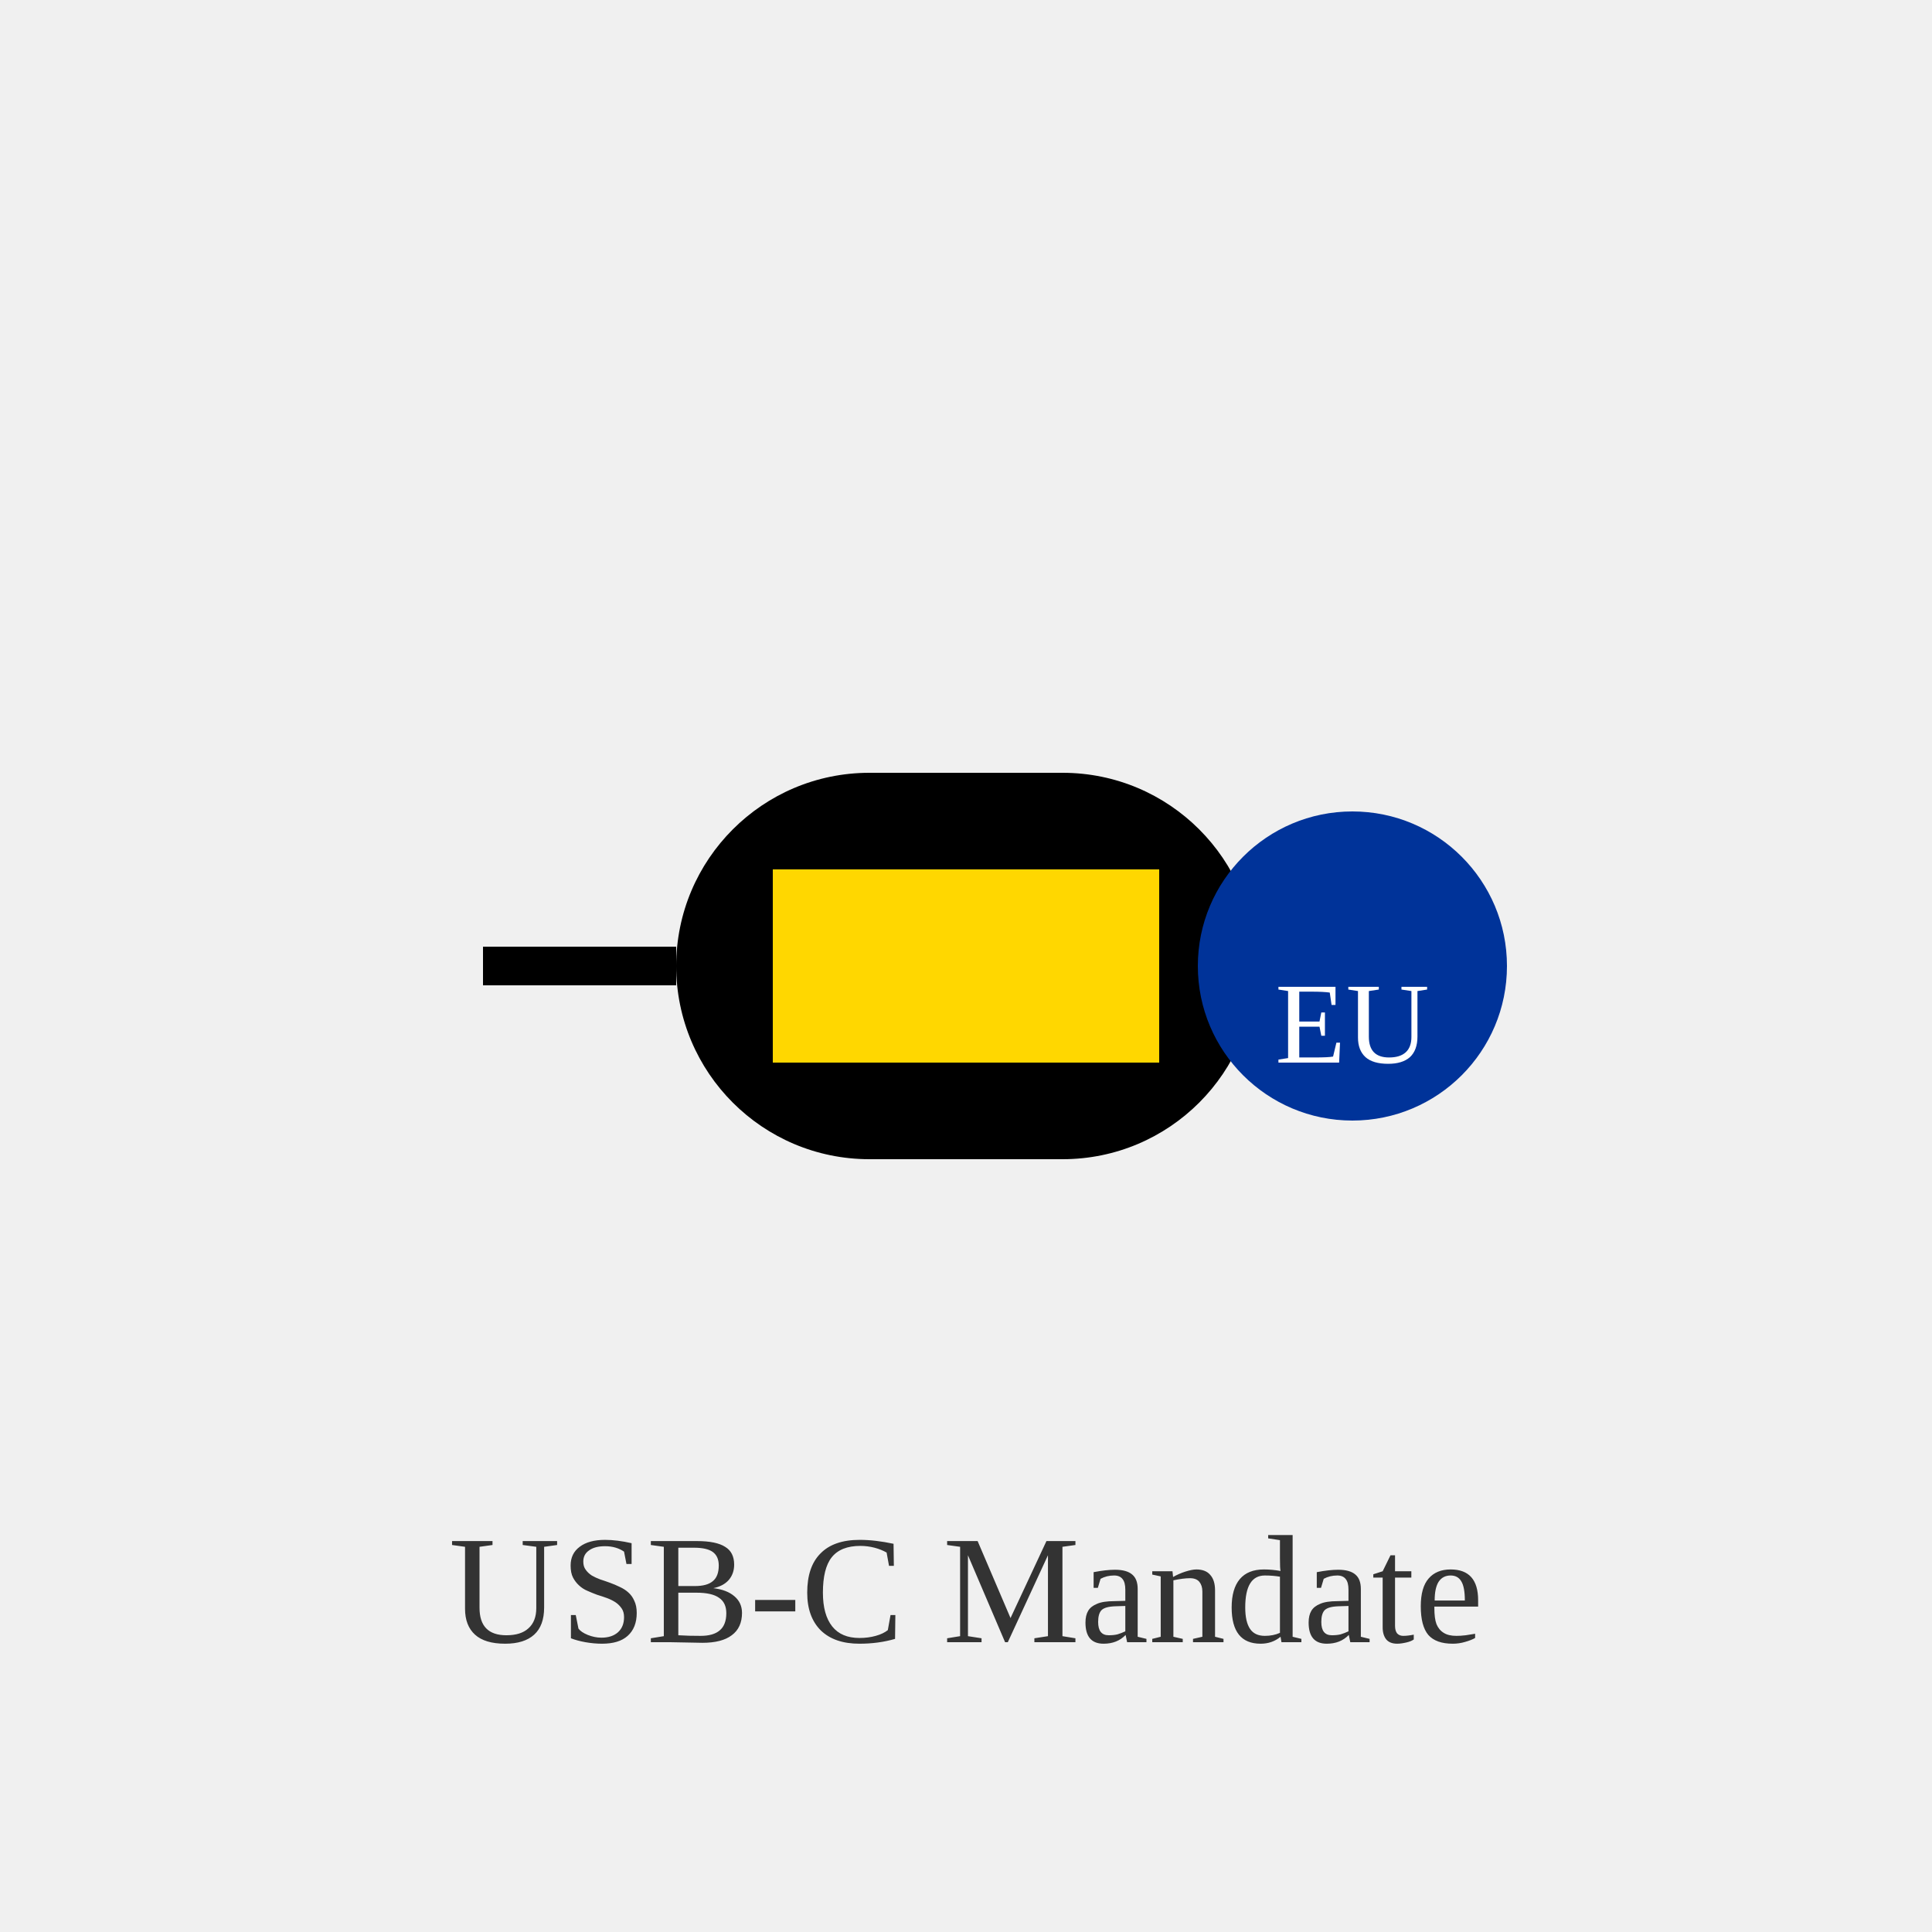
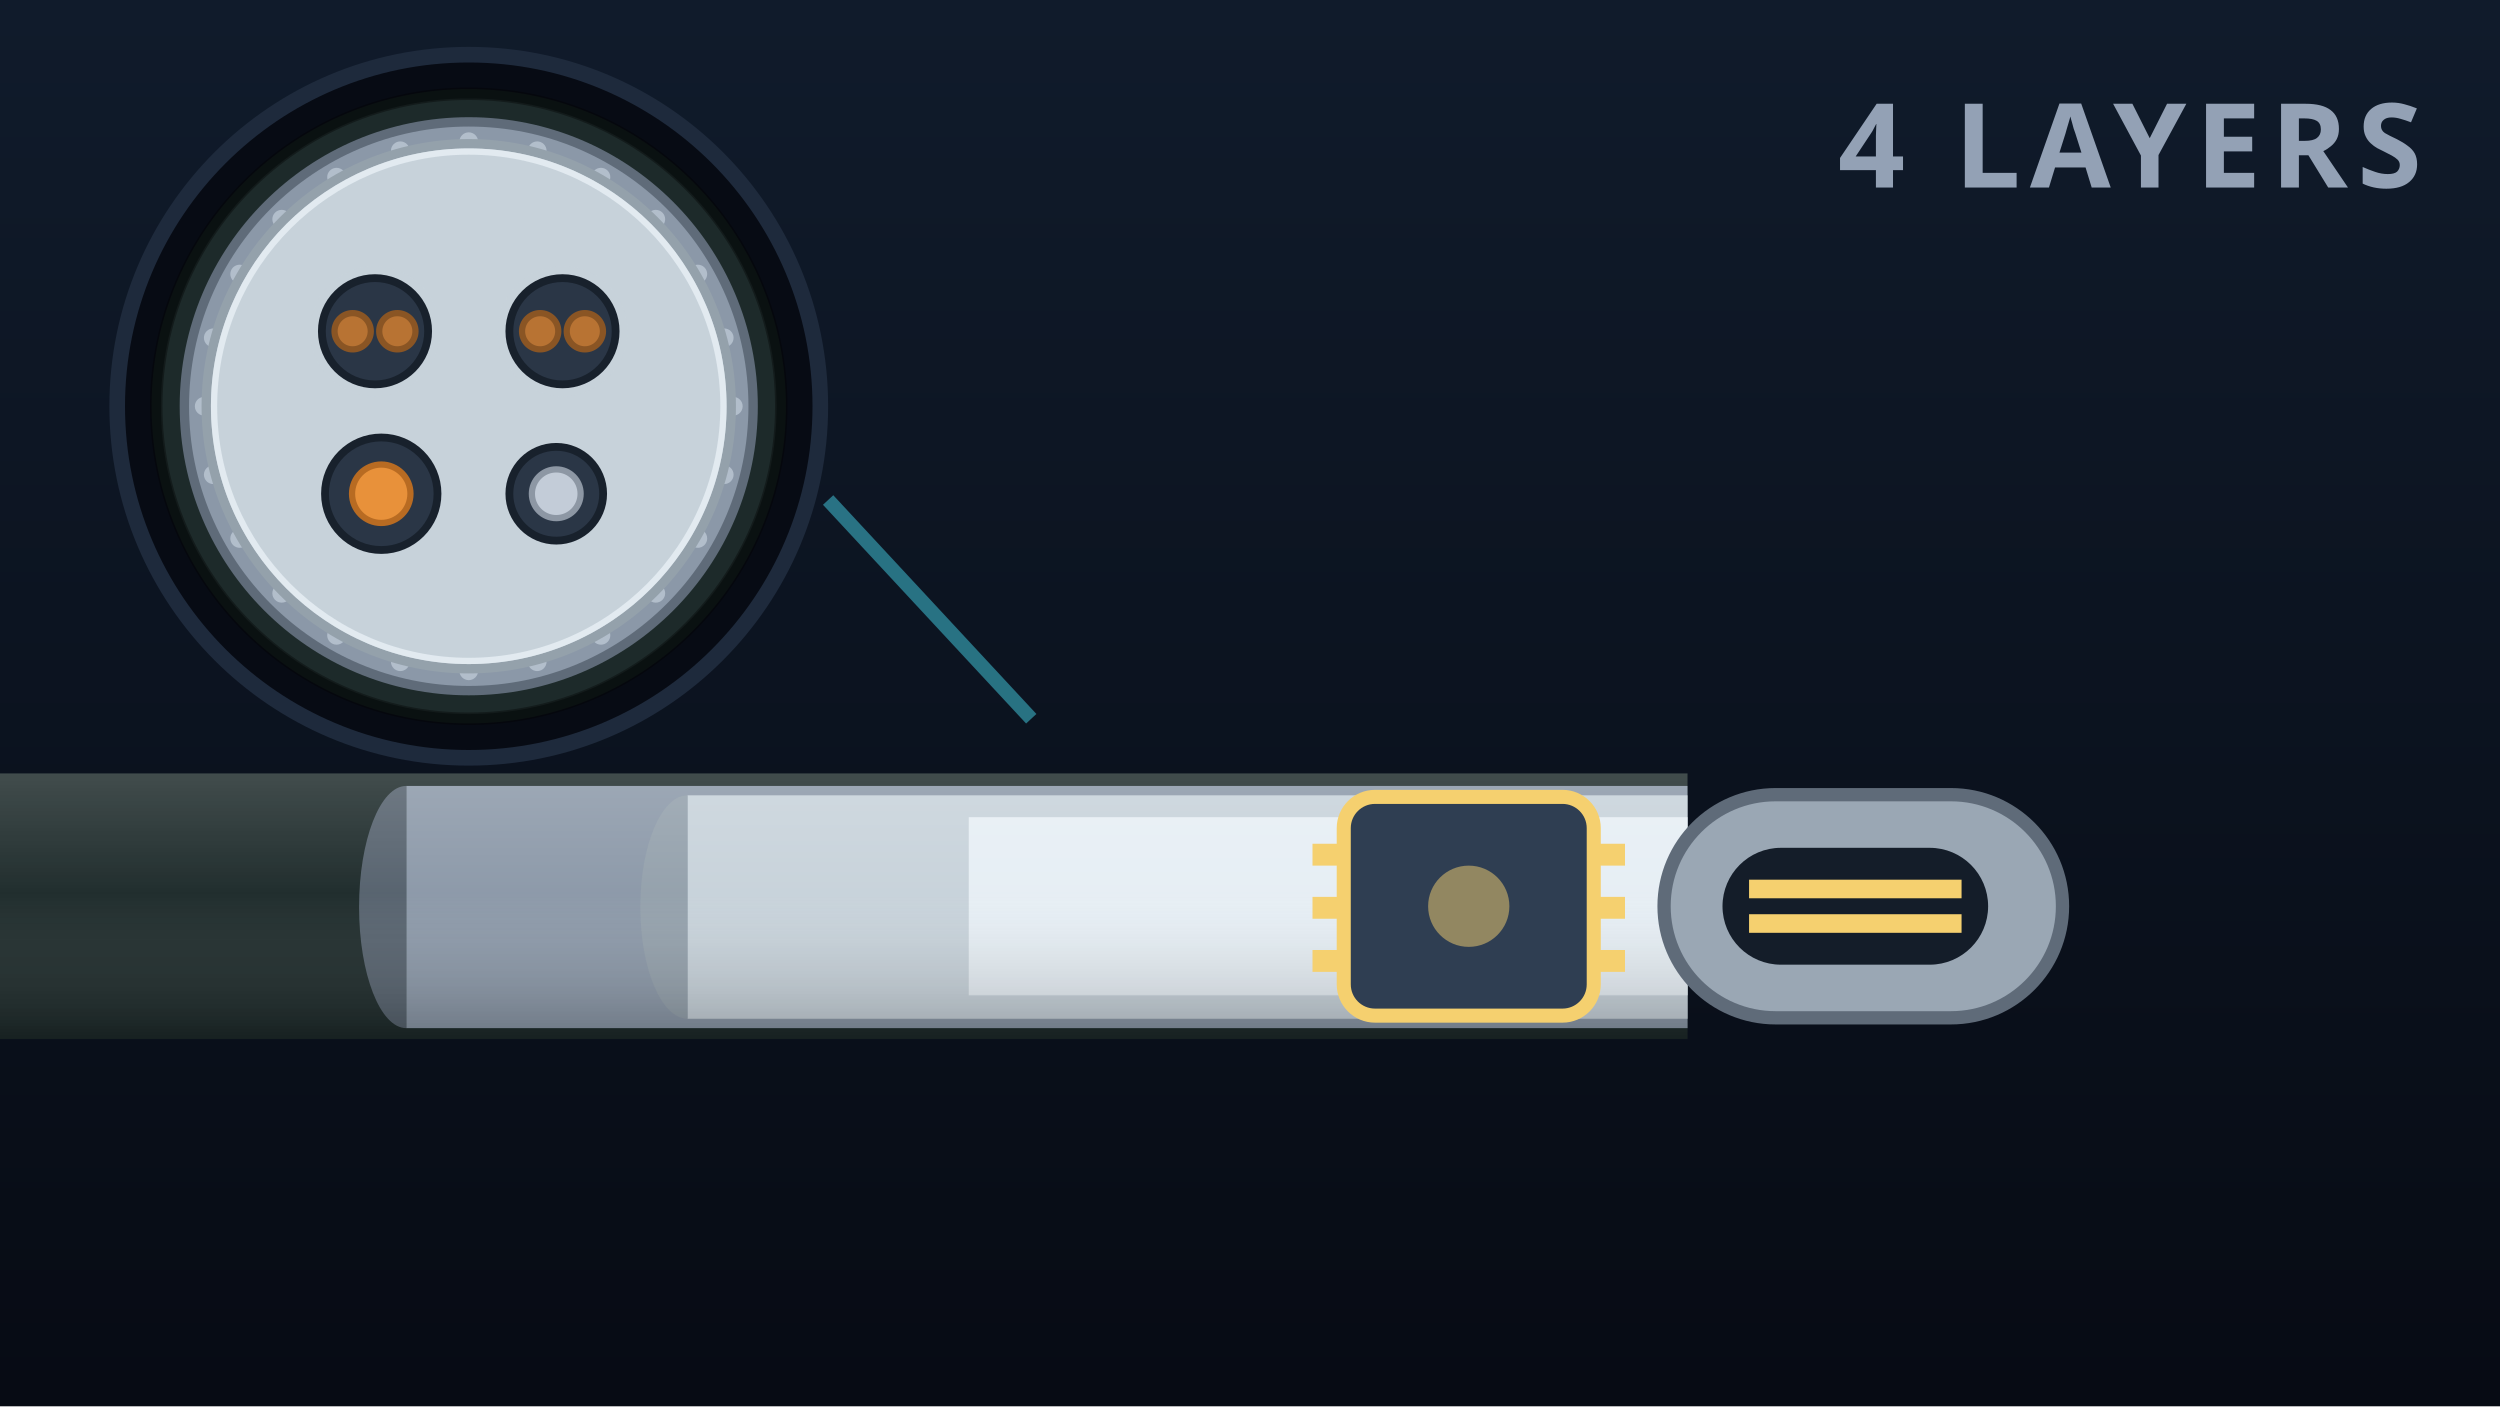
- <svg xmlns="http://www.w3.org/2000/svg" viewBox="0 0 100 100" width="100" height="100">
-   <rect width="100" height="100" fill="#f0f0f0" />
-   <rect x="35" y="40" width="30" height="20" rx="10" fill="#000000" />
-   <rect x="40" y="45" width="20" height="10" fill="#ffd700" />
-   <path d="M25 50 L35 50" stroke="#000" stroke-width="2" />
-   <circle cx="70" cy="50" r="8" fill="#003399" />
-   <text x="70" y="55" text-anchor="middle" font-size="6" fill="#fff">EU</text>
-   <text x="50" y="85" text-anchor="middle" font-size="8" fill="#333">USB-C Mandate</text>
+ <svg xmlns="http://www.w3.org/2000/svg" viewBox="0 0 160 90" width="160" height="90" role="img">
+   <defs>
+     <linearGradient id="bg" x1="0" y1="0" x2="0" y2="1">
+       <stop offset="0%" stop-color="#101b2b" />
+       <stop offset="100%" stop-color="#070b14" />
+     </linearGradient>
+     <linearGradient id="sheen" x1="0" y1="0" x2="0" y2="1">
+       <stop offset="0%" stop-color="#ffffff" stop-opacity="0.16" />
+       <stop offset="45%" stop-color="#ffffff" stop-opacity="0.02" />
+       <stop offset="100%" stop-color="#000000" stop-opacity="0.22" />
+     </linearGradient>
+   </defs>
+   <rect width="160" height="90" fill="url(#bg)" />
+   <rect x="0" y="49.5" width="108" height="17" fill="#1d2a2a" />
+   <rect x="26" y="50.3" width="82" height="15.5" fill="#8b98a8" />
+   <path d="M26 50.3 a 3 7.7 0 0 0 0 15.5" fill="#5f6b79" opacity="0.85" />
+   <rect x="44" y="50.9" width="64" height="14.3" fill="#c7d2da" />
+   <path d="M44 50.9 a 3 7.1 0 0 0 0 14.3" fill="#94a1ab" opacity="0.85" />
+   <rect x="62" y="52.3" width="46" height="11.4" fill="#e6eef4" />
+   <rect x="0" y="49.5" width="108" height="17" fill="url(#sheen)" />
+   <g transform="translate(132.00,58.00)">
+     <rect x="-25.50" y="-7.14" width="25.50" height="14.28" rx="7.14" fill="#9aa7b4" stroke="#5f6b79" stroke-width="0.85" />
+     <rect x="-21.76" y="-3.74" width="17.00" height="7.48" rx="3.74" fill="#141d29" />
+     <rect x="-20.06" y="-1.70" width="13.60" height="1.19" fill="#f5d06f" />
+     <rect x="-20.06" y="0.51" width="13.60" height="1.19" fill="#f5d06f" />
+   </g>
+   <rect x="86" y="51.0" width="16" height="14" rx="2" fill="#2f3e52" stroke="#f5d06f" stroke-width="0.9" />
+   <rect x="84.0" y="54.0" width="2" height="1.4" fill="#f5d06f" />
+   <rect x="102.0" y="54.0" width="2" height="1.4" fill="#f5d06f" />
+   <rect x="84.0" y="57.4" width="2" height="1.4" fill="#f5d06f" />
+   <rect x="102.0" y="57.4" width="2" height="1.4" fill="#f5d06f" />
+   <rect x="84.0" y="60.8" width="2" height="1.4" fill="#f5d06f" />
+   <rect x="102.0" y="60.8" width="2" height="1.4" fill="#f5d06f" />
+   <circle cx="94" cy="58.0" r="2.6" fill="#f5d06f" opacity="0.5" />
+   <circle cx="30" cy="26" r="22.5" fill="#070b14" stroke="#1e2a3c" stroke-width="1" />
+   <circle cx="30.00" cy="26.00" r="20.00" fill="#1d2a2a" stroke="#101a1a" stroke-width="0.60" />
+   <circle cx="30.00" cy="26.00" r="18.20" fill="#8b98a8" stroke="#5f6b79" stroke-width="0.60" />
+   <circle cx="30.00" cy="9.07" r="0.60" fill="#b6c2cf" opacity="0.9" />
+   <circle cx="34.38" cy="9.65" r="0.60" fill="#b6c2cf" opacity="0.9" />
+   <circle cx="38.46" cy="11.34" r="0.60" fill="#b6c2cf" opacity="0.9" />
+   <circle cx="41.97" cy="14.03" r="0.60" fill="#b6c2cf" opacity="0.9" />
+   <circle cx="44.66" cy="17.54" r="0.60" fill="#b6c2cf" opacity="0.9" />
+   <circle cx="46.35" cy="21.62" r="0.60" fill="#b6c2cf" opacity="0.9" />
+   <circle cx="46.93" cy="26.00" r="0.60" fill="#b6c2cf" opacity="0.9" />
+   <circle cx="46.35" cy="30.38" r="0.60" fill="#b6c2cf" opacity="0.9" />
+   <circle cx="44.66" cy="34.46" r="0.60" fill="#b6c2cf" opacity="0.9" />
+   <circle cx="41.97" cy="37.97" r="0.60" fill="#b6c2cf" opacity="0.9" />
+   <circle cx="38.46" cy="40.66" r="0.60" fill="#b6c2cf" opacity="0.9" />
+   <circle cx="34.38" cy="42.35" r="0.60" fill="#b6c2cf" opacity="0.9" />
+   <circle cx="30.00" cy="42.93" r="0.60" fill="#b6c2cf" opacity="0.9" />
+   <circle cx="25.62" cy="42.35" r="0.60" fill="#b6c2cf" opacity="0.9" />
+   <circle cx="21.54" cy="40.66" r="0.60" fill="#b6c2cf" opacity="0.9" />
+   <circle cx="18.03" cy="37.97" r="0.60" fill="#b6c2cf" opacity="0.9" />
+   <circle cx="15.34" cy="34.46" r="0.60" fill="#b6c2cf" opacity="0.9" />
+   <circle cx="13.65" cy="30.38" r="0.60" fill="#b6c2cf" opacity="0.9" />
+   <circle cx="13.07" cy="26.00" r="0.60" fill="#b6c2cf" opacity="0.9" />
+   <circle cx="13.65" cy="21.62" r="0.60" fill="#b6c2cf" opacity="0.9" />
+   <circle cx="15.34" cy="17.54" r="0.60" fill="#b6c2cf" opacity="0.9" />
+   <circle cx="18.03" cy="14.03" r="0.60" fill="#b6c2cf" opacity="0.9" />
+   <circle cx="21.54" cy="11.34" r="0.60" fill="#b6c2cf" opacity="0.9" />
+   <circle cx="25.62" cy="9.65" r="0.60" fill="#b6c2cf" opacity="0.9" />
+   <circle cx="30.00" cy="26.00" r="16.80" fill="#c7d2da" stroke="#94a1ab" stroke-width="0.60" />
+   <circle cx="30.00" cy="26.00" r="16.30" fill="none" stroke="#e6eef4" stroke-width="0.40" opacity="0.85" />
+   <circle cx="24.00" cy="21.20" r="3.94" fill="none" stroke="#c7d2da" stroke-width="0.44" opacity="0.9" />
+   <circle cx="24.00" cy="21.20" r="3.40" fill="#2a3646" stroke="#18212c" stroke-width="0.5" />
+   <circle cx="22.57" cy="21.20" r="1.16" fill="#b87333" stroke="#8a5524" stroke-width="0.4" />
+   <circle cx="25.43" cy="21.20" r="1.16" fill="#b87333" stroke="#8a5524" stroke-width="0.4" />
+   <circle cx="36.00" cy="21.20" r="3.94" fill="none" stroke="#c7d2da" stroke-width="0.44" opacity="0.9" />
+   <circle cx="36.00" cy="21.20" r="3.40" fill="#2a3646" stroke="#18212c" stroke-width="0.5" />
+   <circle cx="34.57" cy="21.20" r="1.16" fill="#b87333" stroke="#8a5524" stroke-width="0.4" />
+   <circle cx="37.43" cy="21.20" r="1.16" fill="#b87333" stroke="#8a5524" stroke-width="0.4" />
+   <circle cx="24.40" cy="31.60" r="3.60" fill="#2a3646" stroke="#18212c" stroke-width="0.5" />
+   <circle cx="24.40" cy="31.60" r="1.87" fill="#e8913a" stroke="#b86b22" stroke-width="0.4" />
+   <circle cx="35.60" cy="31.60" r="3.00" fill="#2a3646" stroke="#18212c" stroke-width="0.5" />
+   <circle cx="35.60" cy="31.60" r="1.56" fill="#c3ccd8" stroke="#8d97a4" stroke-width="0.4" />
+   <circle cx="30" cy="26" r="20" fill="none" stroke="#000" stroke-opacity="0.35" stroke-width="0.8" />
+   <path d="M53 32 L66 46" stroke="#3fbfd4" stroke-width="0.9" opacity="0.55" />
+   <text x="155" y="12" text-anchor="end" font-family="ui-sans-serif,system-ui,sans-serif" font-size="7.5" font-weight="700" fill="#93a1b5" letter-spacing="0.6">4 LAYERS</text>
</svg>
